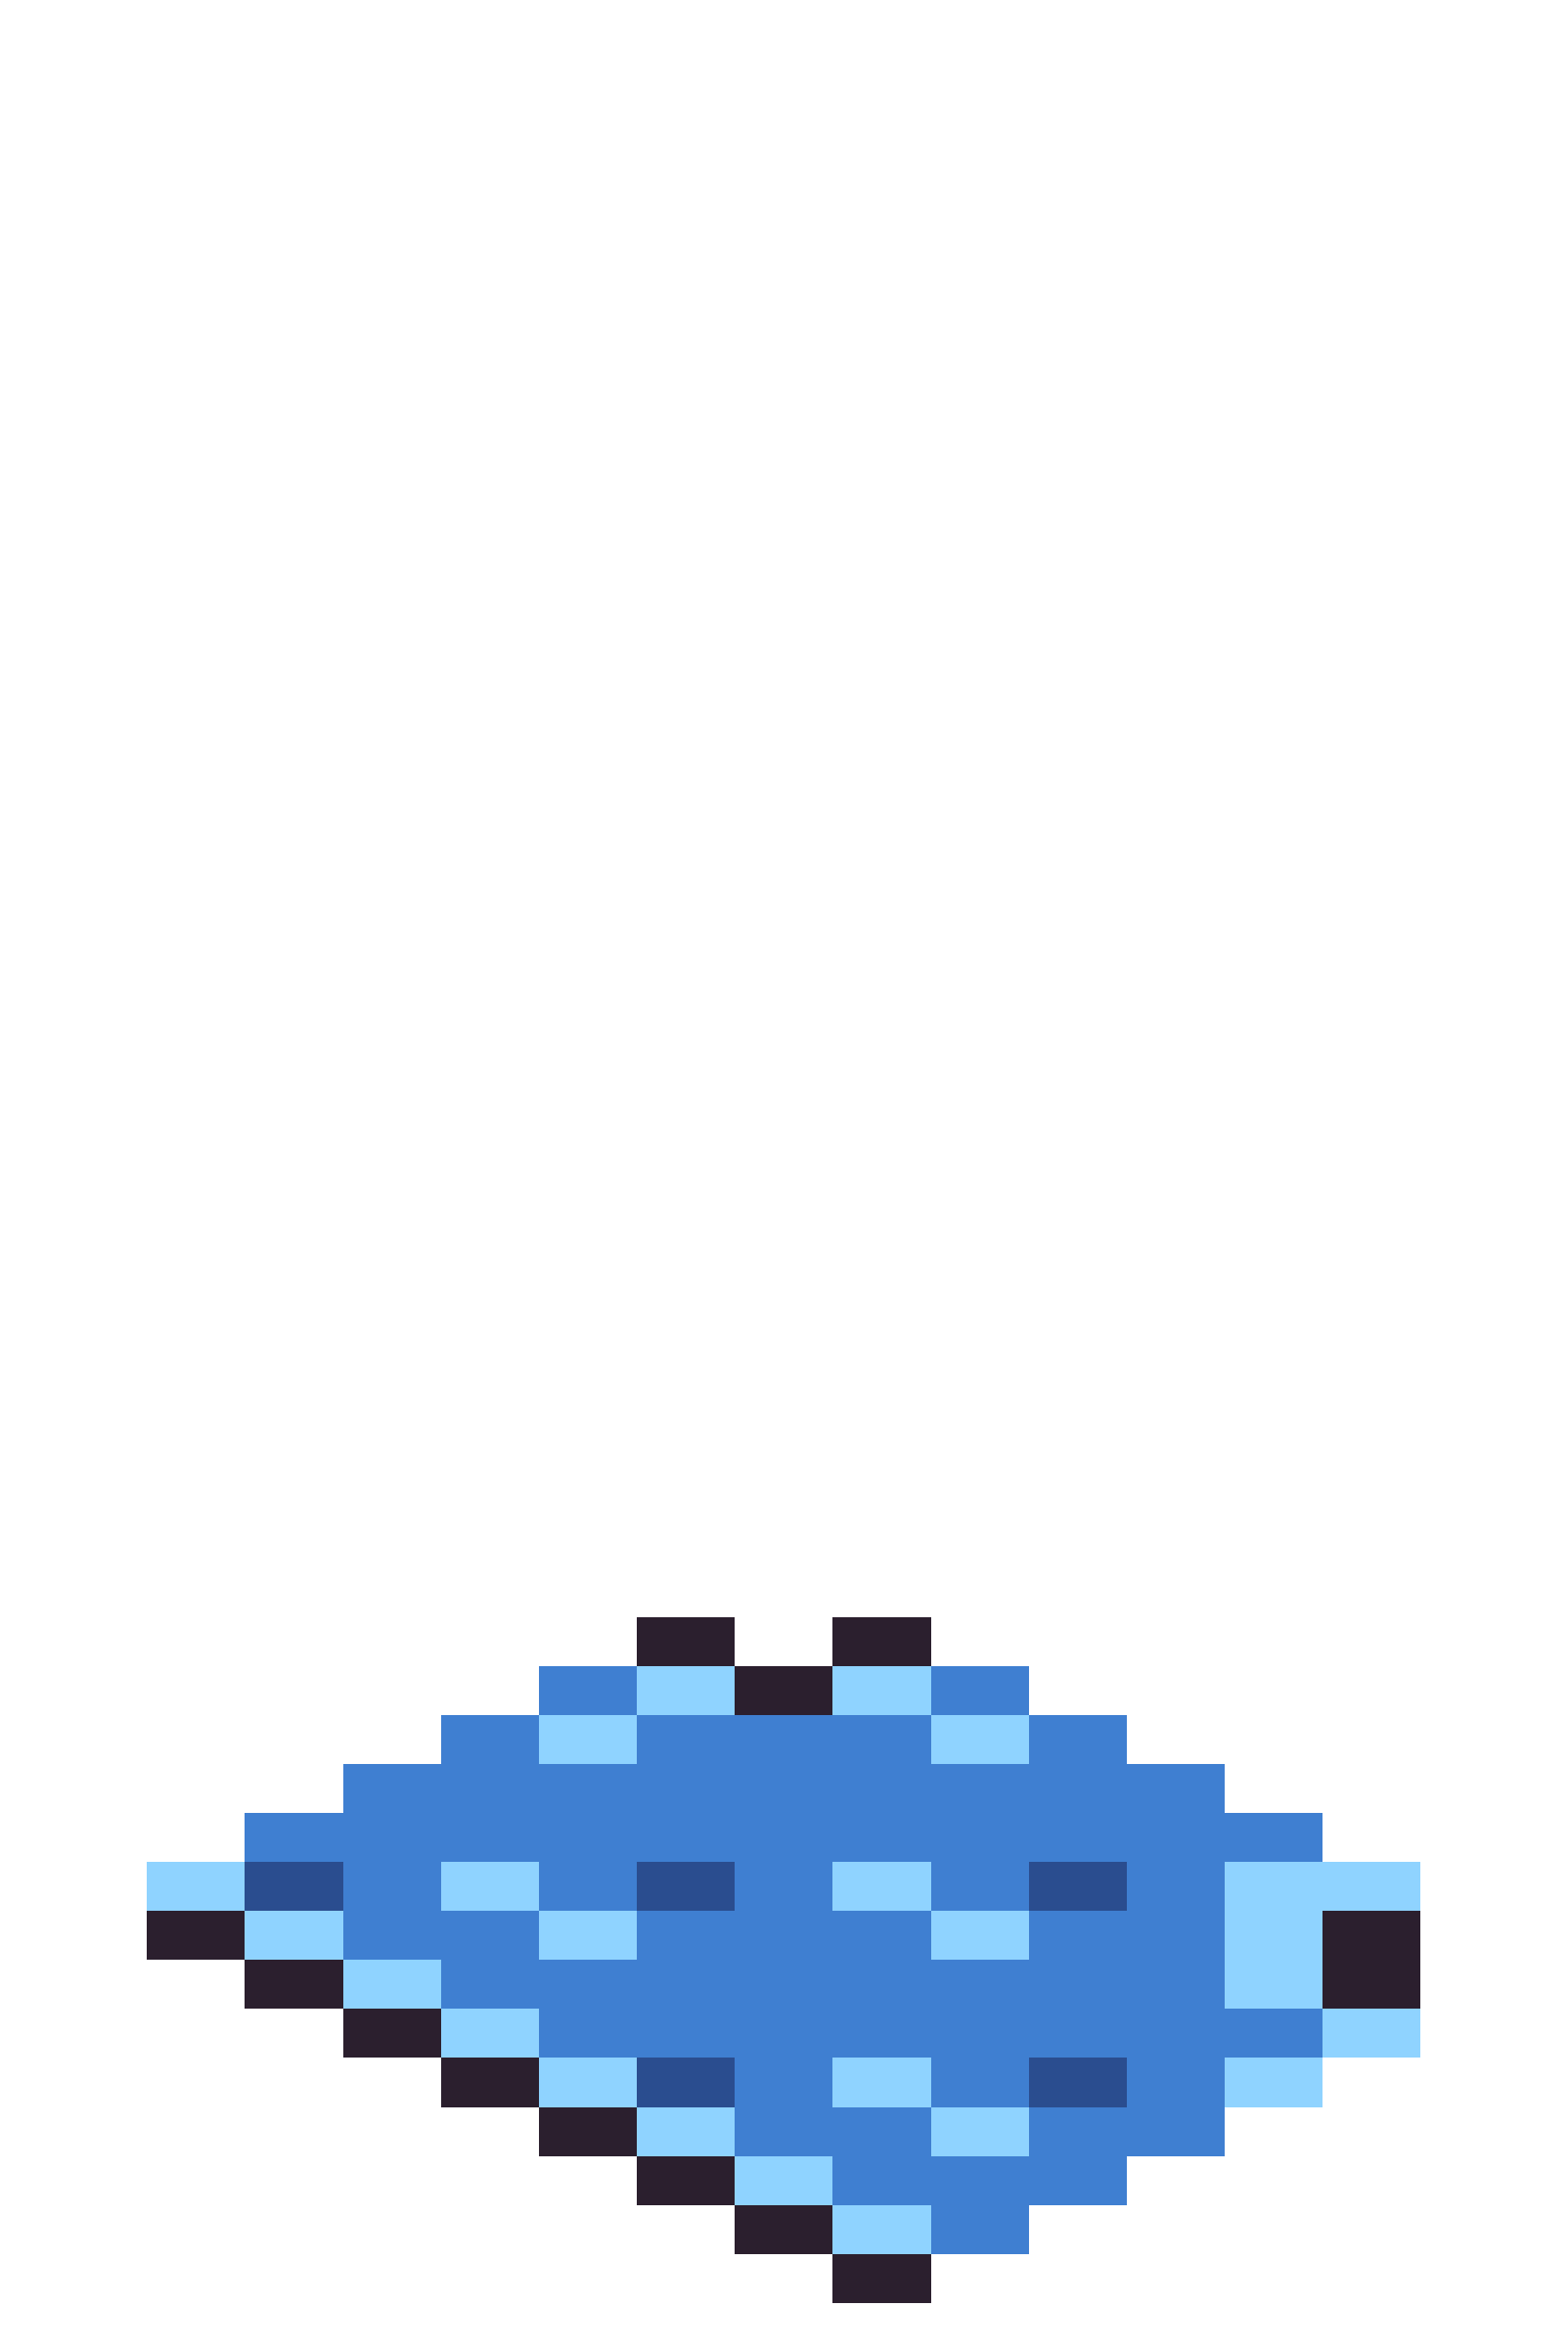
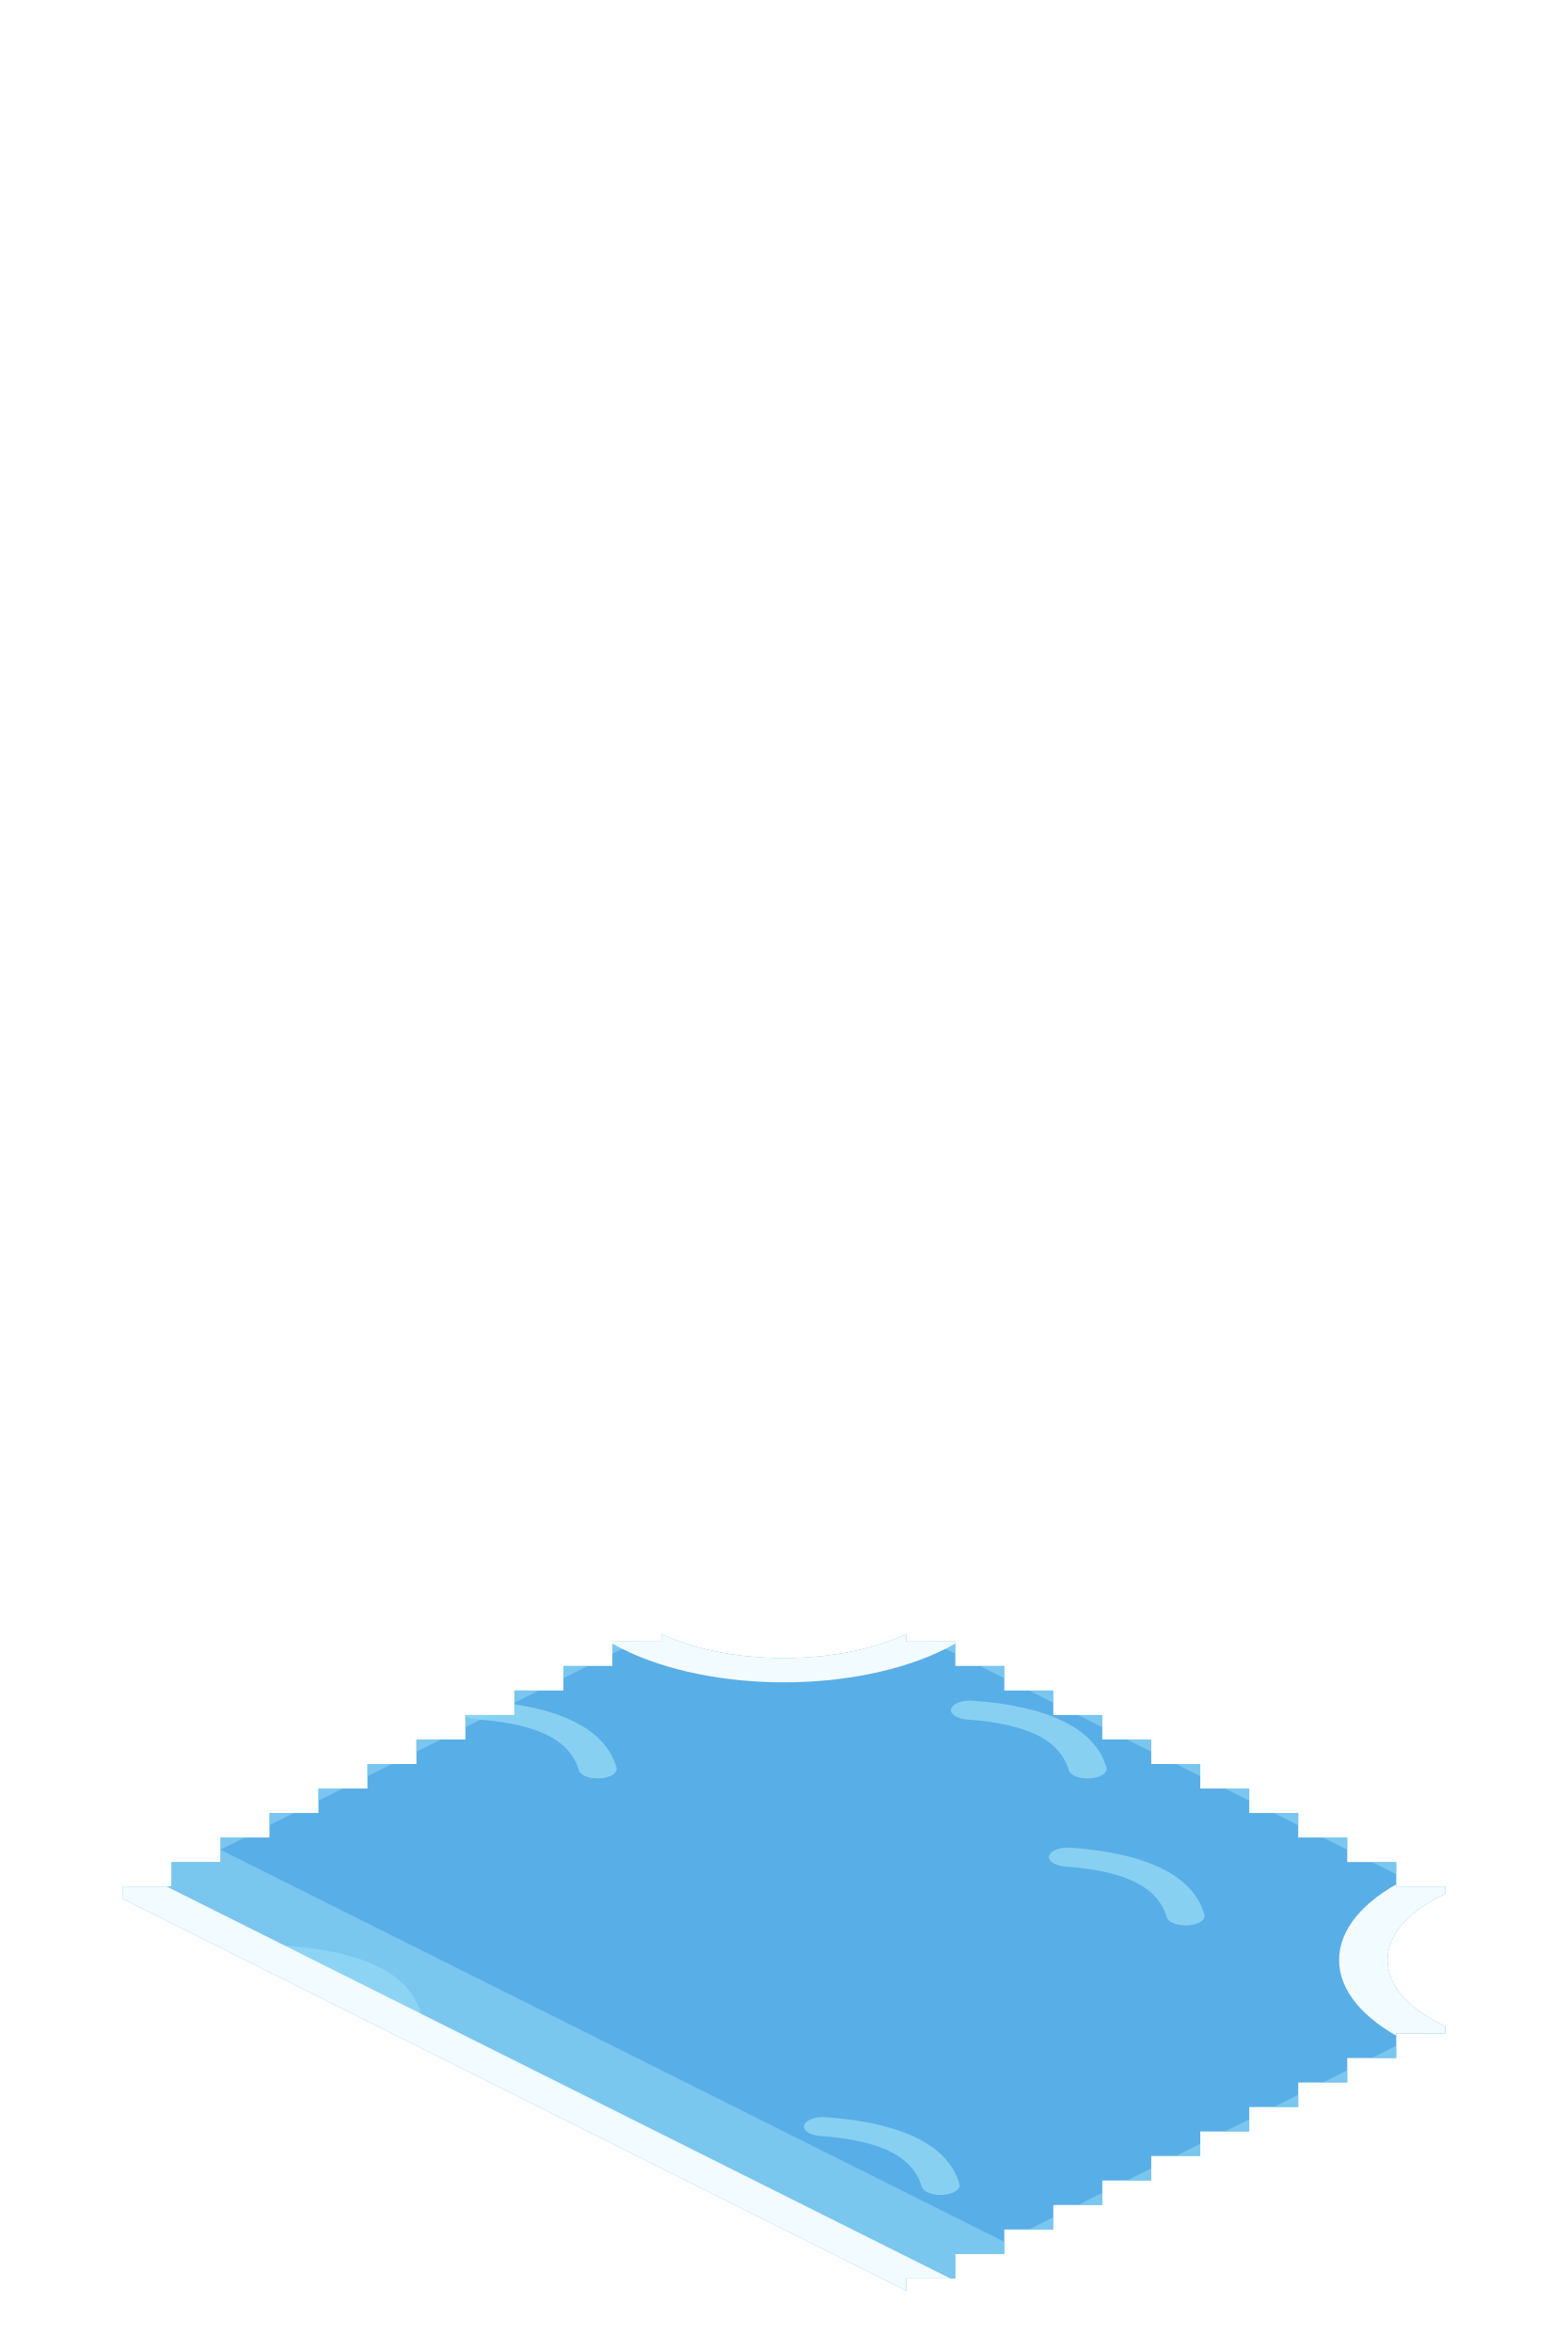
- <svg xmlns="http://www.w3.org/2000/svg" viewBox="0 0 32 48" width="32" height="48" shape-rendering="crispEdges">
-   <rect x="13" y="33" width="2" height="1" fill="#2b1f2e" />
-   <rect x="17" y="33" width="2" height="1" fill="#2b1f2e" />
-   <rect x="11" y="34" width="2" height="1" fill="#3f7fd1" />
-   <rect x="13" y="34" width="2" height="1" fill="#8fd3ff" />
-   <rect x="15" y="34" width="2" height="1" fill="#2b1f2e" />
-   <rect x="17" y="34" width="2" height="1" fill="#8fd3ff" />
-   <rect x="19" y="34" width="2" height="1" fill="#3f7fd1" />
-   <rect x="9" y="35" width="2" height="1" fill="#3f7fd1" />
-   <rect x="11" y="35" width="2" height="1" fill="#8fd3ff" />
-   <rect x="13" y="35" width="6" height="1" fill="#3f7fd1" />
-   <rect x="19" y="35" width="2" height="1" fill="#8fd3ff" />
-   <rect x="21" y="35" width="2" height="1" fill="#3f7fd1" />
-   <rect x="7" y="36" width="18" height="1" fill="#3f7fd1" />
-   <rect x="5" y="37" width="22" height="1" fill="#3f7fd1" />
-   <rect x="3" y="38" width="2" height="1" fill="#8fd3ff" />
-   <rect x="5" y="38" width="2" height="1" fill="#2a4d8f" />
-   <rect x="7" y="38" width="2" height="1" fill="#3f7fd1" />
-   <rect x="9" y="38" width="2" height="1" fill="#8fd3ff" />
-   <rect x="11" y="38" width="2" height="1" fill="#3f7fd1" />
-   <rect x="13" y="38" width="2" height="1" fill="#2a4d8f" />
-   <rect x="15" y="38" width="2" height="1" fill="#3f7fd1" />
-   <rect x="17" y="38" width="2" height="1" fill="#8fd3ff" />
-   <rect x="19" y="38" width="2" height="1" fill="#3f7fd1" />
-   <rect x="21" y="38" width="2" height="1" fill="#2a4d8f" />
-   <rect x="23" y="38" width="2" height="1" fill="#3f7fd1" />
-   <rect x="25" y="38" width="4" height="1" fill="#8fd3ff" />
-   <rect x="3" y="39" width="2" height="1" fill="#2b1f2e" />
-   <rect x="5" y="39" width="2" height="1" fill="#8fd3ff" />
-   <rect x="7" y="39" width="4" height="1" fill="#3f7fd1" />
-   <rect x="11" y="39" width="2" height="1" fill="#8fd3ff" />
-   <rect x="13" y="39" width="6" height="1" fill="#3f7fd1" />
-   <rect x="19" y="39" width="2" height="1" fill="#8fd3ff" />
-   <rect x="21" y="39" width="4" height="1" fill="#3f7fd1" />
-   <rect x="25" y="39" width="2" height="1" fill="#8fd3ff" />
-   <rect x="27" y="39" width="2" height="1" fill="#2b1f2e" />
-   <rect x="5" y="40" width="2" height="1" fill="#2b1f2e" />
-   <rect x="7" y="40" width="2" height="1" fill="#8fd3ff" />
-   <rect x="9" y="40" width="16" height="1" fill="#3f7fd1" />
-   <rect x="25" y="40" width="2" height="1" fill="#8fd3ff" />
-   <rect x="27" y="40" width="2" height="1" fill="#2b1f2e" />
-   <rect x="7" y="41" width="2" height="1" fill="#2b1f2e" />
-   <rect x="9" y="41" width="2" height="1" fill="#8fd3ff" />
-   <rect x="11" y="41" width="16" height="1" fill="#3f7fd1" />
-   <rect x="27" y="41" width="2" height="1" fill="#8fd3ff" />
-   <rect x="9" y="42" width="2" height="1" fill="#2b1f2e" />
-   <rect x="11" y="42" width="2" height="1" fill="#8fd3ff" />
-   <rect x="13" y="42" width="2" height="1" fill="#2a4d8f" />
-   <rect x="15" y="42" width="2" height="1" fill="#3f7fd1" />
-   <rect x="17" y="42" width="2" height="1" fill="#8fd3ff" />
-   <rect x="19" y="42" width="2" height="1" fill="#3f7fd1" />
-   <rect x="21" y="42" width="2" height="1" fill="#2a4d8f" />
-   <rect x="23" y="42" width="2" height="1" fill="#3f7fd1" />
-   <rect x="25" y="42" width="2" height="1" fill="#8fd3ff" />
-   <rect x="11" y="43" width="2" height="1" fill="#2b1f2e" />
-   <rect x="13" y="43" width="2" height="1" fill="#8fd3ff" />
-   <rect x="15" y="43" width="4" height="1" fill="#3f7fd1" />
-   <rect x="19" y="43" width="2" height="1" fill="#8fd3ff" />
-   <rect x="21" y="43" width="4" height="1" fill="#3f7fd1" />
-   <rect x="13" y="44" width="2" height="1" fill="#2b1f2e" />
-   <rect x="15" y="44" width="2" height="1" fill="#8fd3ff" />
-   <rect x="17" y="44" width="6" height="1" fill="#3f7fd1" />
-   <rect x="15" y="45" width="2" height="1" fill="#2b1f2e" />
-   <rect x="17" y="45" width="2" height="1" fill="#8fd3ff" />
-   <rect x="19" y="45" width="2" height="1" fill="#3f7fd1" />
-   <rect x="17" y="46" width="2" height="1" fill="#2b1f2e" />
+ <svg xmlns="http://www.w3.org/2000/svg" viewBox="0 0 32 48" width="32" height="48">
+   <defs>
+     <clipPath id="cell">
+       <rect x="15.5" y="32" width="1" height="0.5" />
+       <rect x="14.5" y="32.5" width="3" height="0.5" />
+       <rect x="13.5" y="33" width="5" height="0.5" />
+       <rect x="12.5" y="33.5" width="7" height="0.5" />
+       <rect x="11.5" y="34" width="9" height="0.5" />
+       <rect x="10.5" y="34.5" width="11" height="0.5" />
+       <rect x="9.5" y="35" width="13" height="0.5" />
+       <rect x="8.5" y="35.5" width="15" height="0.5" />
+       <rect x="7.5" y="36" width="17" height="0.5" />
+       <rect x="6.5" y="36.5" width="19" height="0.5" />
+       <rect x="5.5" y="37" width="21" height="0.5" />
+       <rect x="4.5" y="37.5" width="23" height="0.5" />
+       <rect x="3.5" y="38" width="25" height="0.5" />
+       <rect x="2.5" y="38.5" width="27" height="0.5" />
+       <rect x="1.5" y="39" width="29" height="0.5" />
+       <rect x="0.5" y="39.5" width="31" height="0.5" />
+       <rect x="0.5" y="40" width="31" height="0.5" />
+       <rect x="1.5" y="40.5" width="29" height="0.5" />
+       <rect x="2.5" y="41" width="27" height="0.5" />
+       <rect x="3.5" y="41.5" width="25" height="0.5" />
+       <rect x="4.5" y="42" width="23" height="0.5" />
+       <rect x="5.5" y="42.5" width="21" height="0.5" />
+       <rect x="6.5" y="43" width="19" height="0.5" />
+       <rect x="7.5" y="43.5" width="17" height="0.5" />
+       <rect x="8.5" y="44" width="15" height="0.5" />
+       <rect x="9.5" y="44.5" width="13" height="0.5" />
+       <rect x="10.5" y="45" width="11" height="0.5" />
+       <rect x="11.5" y="45.5" width="9" height="0.5" />
+       <rect x="12.5" y="46" width="7" height="0.5" />
+       <rect x="13.5" y="46.5" width="5" height="0.5" />
+       <rect x="14.5" y="47" width="3" height="0.5" />
+       <rect x="15.5" y="47.5" width="1" height="0.5" />
+     </clipPath>
+     <clipPath id="body">
+       <path d="M-2.00 -2.00 L18.00 -2.00 L18.00 13.50 L-2.00 13.50 Z" />
+     </clipPath>
+     <clipPath id="wet">
+       <path d="M13.40 0.00 a2.6 2.6 0 1 0 5.2 0 a2.6 2.6 0 1 0 -5.2 0 M-2.60 0.00 a2.6 2.6 0 1 0 5.2 0 a2.6 2.6 0 1 0 -5.2 0  M-9 -9 h34 v34 h-34 z" clip-rule="evenodd" transform="matrix(1 0.5 -1 0.5 16 32)" />
+     </clipPath>
+   </defs>
+   <g clip-path="url(#cell)">
+     <g clip-path="url(#wet)">
+       <g transform="matrix(1 0.5 -1 0.5 16 32)">
+         <path d="M-2.00 -2.00 L18.00 -2.00 L18.00 13.50 L-2.00 13.50 Z" fill="#58aee6" />
+         <g clip-path="url(#body)">
+           <path d="M8.80 3.00 q1.2 -0.9 2.4 0" stroke="#8fd6f5" stroke-width="0.55" fill="none" stroke-linecap="round" opacity="0.85" />
+           <path d="M-0.20 6.00 q1.2 -0.9 2.4 0" stroke="#8fd6f5" stroke-width="0.55" fill="none" stroke-linecap="round" opacity="0.85" />
+           <path d="M11.80 11.00 q1.2 -0.9 2.4 0" stroke="#8fd6f5" stroke-width="0.55" fill="none" stroke-linecap="round" opacity="0.85" />
+           <path d="M2.80 13.00 q1.2 -0.9 2.4 0" stroke="#8fd6f5" stroke-width="0.55" fill="none" stroke-linecap="round" opacity="0.85" />
+           <path d="M4.80 1.00 q1.2 -0.9 2.4 0" stroke="#8fd6f5" stroke-width="0.55" fill="none" stroke-linecap="round" opacity="0.85" />
+           <path d="M-2.00 -2.00 L18.00 -2.00 L18.00 13.50 L-2.00 13.50 Z" fill="none" stroke="#8fd6f5" stroke-width="4" opacity="0.6" />
+           <path d="M-2.00 -2.00 L18.00 -2.00 L18.00 13.50 L-2.00 13.50 Z" fill="none" stroke="#f2fbff" stroke-width="1.4" />
+           <path d="M13.40 0.00 a2.6 2.6 0 1 0 5.2 0 a2.6 2.6 0 1 0 -5.2 0 M-2.60 0.00 a2.6 2.6 0 1 0 5.2 0 a2.6 2.6 0 1 0 -5.2 0 " fill="none" stroke="#f2fbff" stroke-width="1.4" />
+         </g>
+       </g>
+     </g>
+   </g>
</svg>
